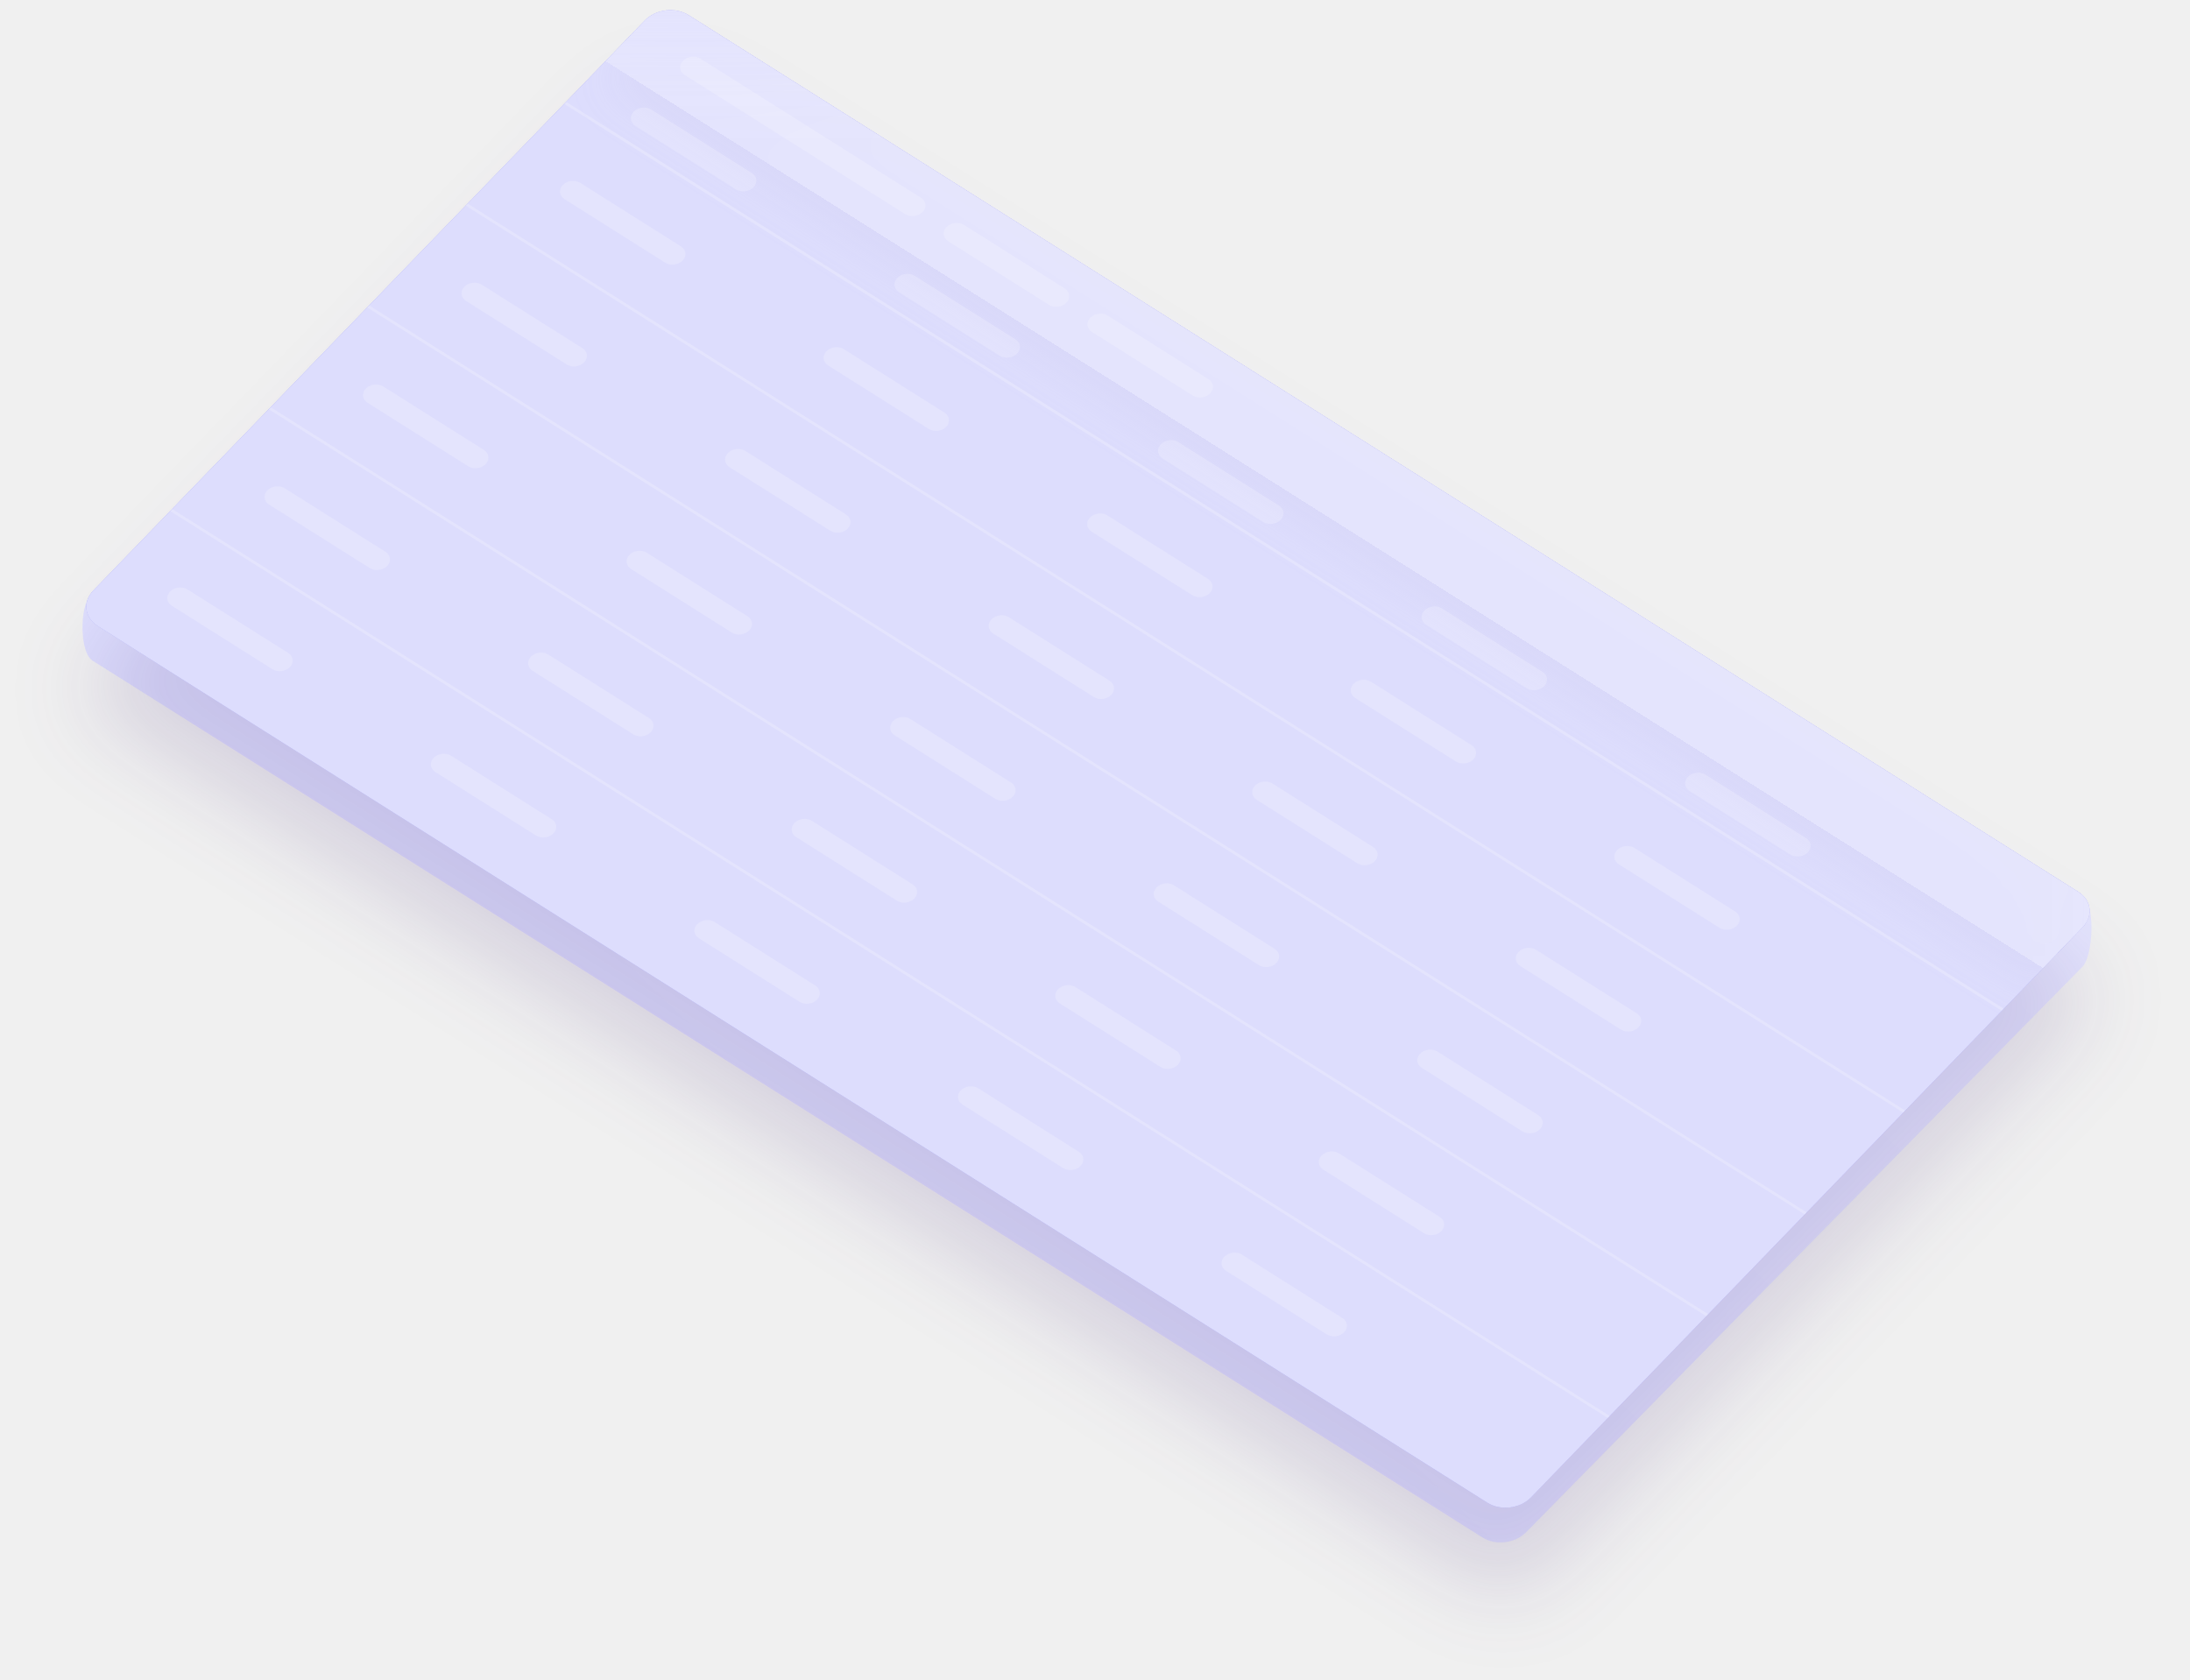
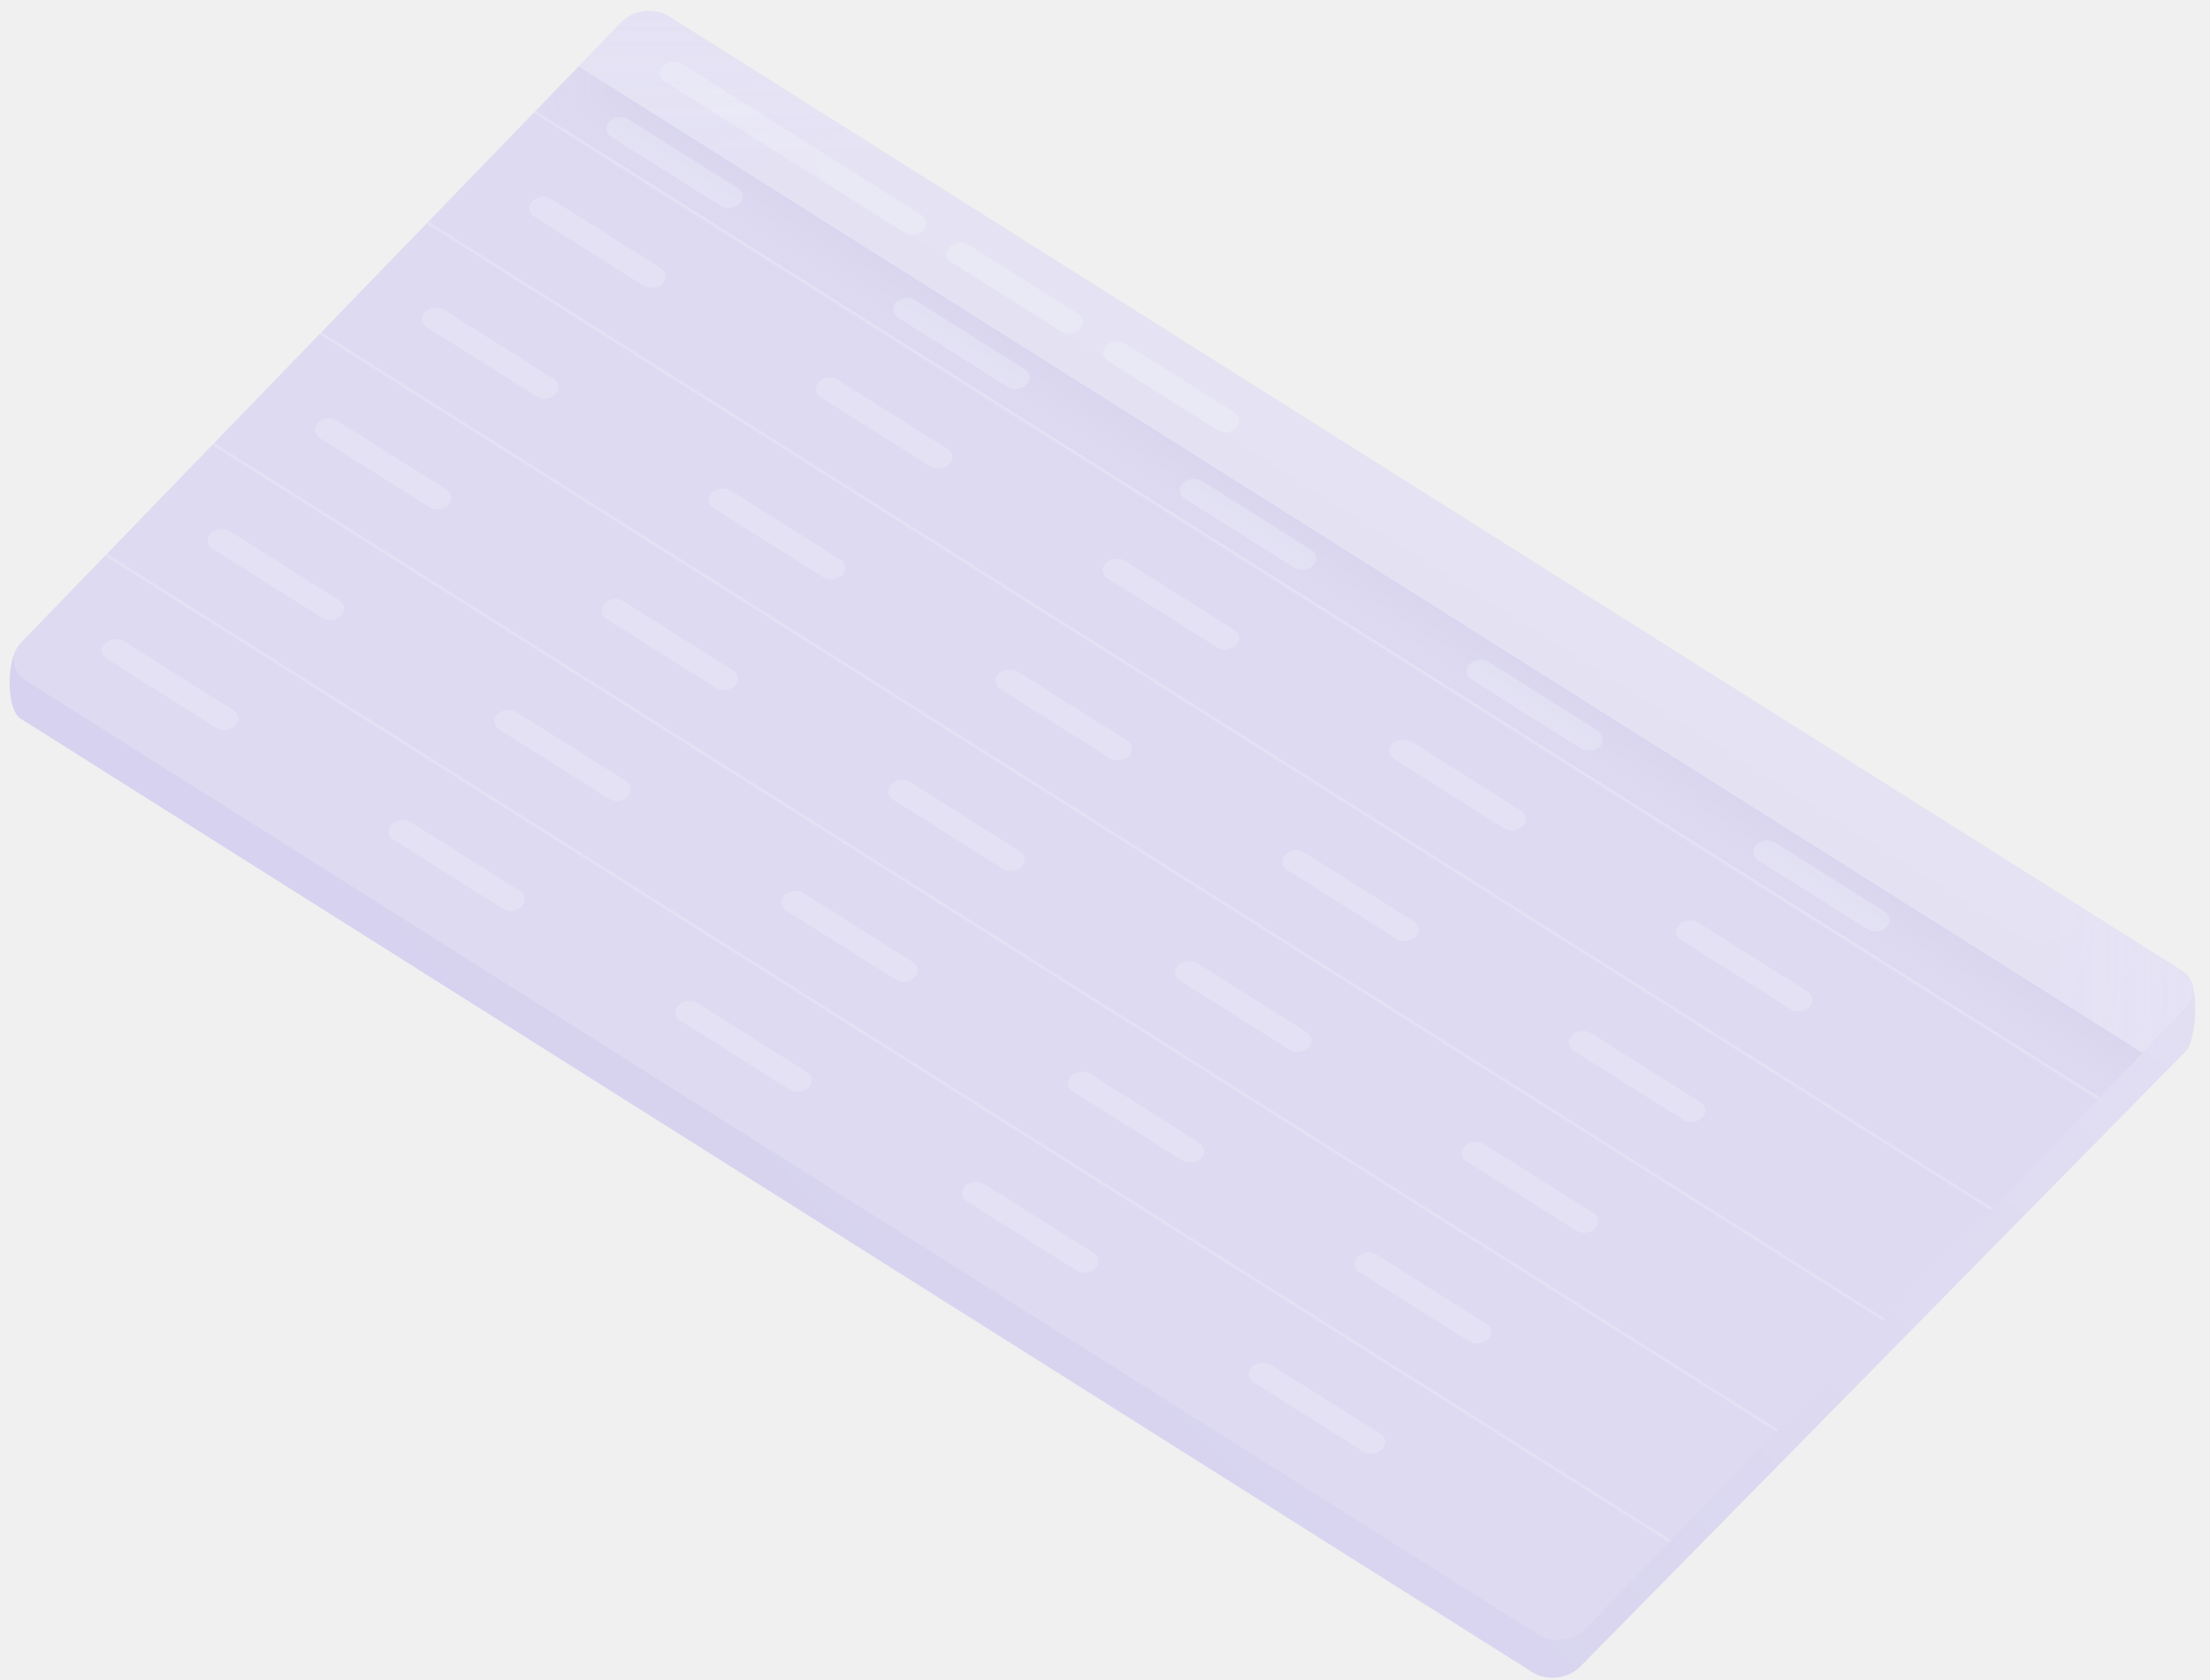
- <svg xmlns="http://www.w3.org/2000/svg" width="773" height="593" viewBox="0 0 773 593" fill="none">
-   <path d="M227.573 21.129C231.446 17.192 238.372 16.389 243.043 19.336L735.009 316C739.68 318.947 738.882 337.36 735.009 341.297L538.65 540.905C534.777 544.842 527.851 545.645 523.18 542.697L32.658 233.201C27.987 230.254 28.127 213.937 32 210L227.573 21.129Z" fill="url(#paint0_linear_403_8889)" />
-   <g filter="url(#filter0_bd_403_8889)">
-     <g clip-path="url(#clip0_403_8889)">
-       <rect width="600" height="300" rx="10" transform="matrix(0.845728 0.533615 -0.695286 0.718733 234.586 0)" fill="#8D8DF7" />
-       <rect width="600" height="300" rx="10" transform="matrix(0.845728 0.533615 -0.695286 0.718733 234.586 0)" fill="white" fill-opacity="0.7" />
-       <g filter="url(#filter1_bd_403_8889)">
-         <rect width="600" height="30" transform="matrix(0.845728 0.533615 -0.695286 0.718733 234.586 0)" fill="white" fill-opacity="0.2" shape-rendering="crispEdges" />
-       </g>
-       <rect width="100" height="8" rx="4" transform="matrix(0.845728 0.533615 -0.695286 0.718733 243.852 18.5781)" fill="white" fill-opacity="0.2" />
-       <rect width="50" height="8" rx="4" transform="matrix(0.845728 0.533615 -0.695286 0.718733 336.882 77.2754)" fill="white" fill-opacity="0.2" />
-       <rect width="50" height="8" rx="4" transform="matrix(0.845728 0.533615 -0.695286 0.718733 387.626 109.293)" fill="white" fill-opacity="0.2" />
-       <rect width="50" height="8" rx="4" transform="matrix(0.845728 0.533615 -0.695286 0.718733 226.47 36.5469)" fill="white" fill-opacity="0.2" />
-       <rect width="50" height="8" rx="4" transform="matrix(0.845728 0.533615 -0.695286 0.718733 319.5 95.2441)" fill="white" fill-opacity="0.2" />
-       <rect width="50" height="8" rx="4" transform="matrix(0.845728 0.533615 -0.695286 0.718733 412.53 153.942)" fill="white" fill-opacity="0.2" />
-       <rect width="50" height="8" rx="4" transform="matrix(0.845728 0.533615 -0.695286 0.718733 505.56 212.64)" fill="white" fill-opacity="0.2" />
-       <rect width="50" height="8" rx="4" transform="matrix(0.845728 0.533615 -0.695286 0.718733 598.59 271.337)" fill="white" fill-opacity="0.2" />
-       <rect width="50" height="8" rx="4" transform="matrix(0.845728 0.533615 -0.695286 0.718733 201.44 62.4209)" fill="white" fill-opacity="0.2" />
-       <rect width="50" height="8" rx="4" transform="matrix(0.845728 0.533615 -0.695286 0.718733 294.47 121.118)" fill="white" fill-opacity="0.2" />
-       <rect width="50" height="8" rx="4" transform="matrix(0.845728 0.533615 -0.695286 0.718733 387.5 179.816)" fill="white" fill-opacity="0.2" />
-       <rect width="50" height="8" rx="4" transform="matrix(0.845728 0.533615 -0.695286 0.718733 480.53 238.514)" fill="white" fill-opacity="0.2" />
-       <rect width="50" height="8" rx="4" transform="matrix(0.845728 0.533615 -0.695286 0.718733 573.56 297.211)" fill="white" fill-opacity="0.2" />
-       <rect width="50" height="8" rx="4" transform="matrix(0.845728 0.533615 -0.695286 0.718733 166.675 98.3574)" fill="white" fill-opacity="0.2" />
-       <rect width="50" height="8" rx="4" transform="matrix(0.845728 0.533615 -0.695286 0.718733 259.705 157.055)" fill="white" fill-opacity="0.2" />
-       <rect width="50" height="8" rx="4" transform="matrix(0.845728 0.533615 -0.695286 0.718733 352.735 215.753)" fill="white" fill-opacity="0.2" />
-       <rect width="50" height="8" rx="4" transform="matrix(0.845728 0.533615 -0.695286 0.718733 445.765 274.45)" fill="white" fill-opacity="0.2" />
-       <rect width="50" height="8" rx="4" transform="matrix(0.845728 0.533615 -0.695286 0.718733 538.796 333.147)" fill="white" fill-opacity="0.2" />
-       <rect width="50" height="8" rx="4" transform="matrix(0.845728 0.533615 -0.695286 0.718733 131.911 134.294)" fill="white" fill-opacity="0.2" />
-       <rect width="50" height="8" rx="4" transform="matrix(0.845728 0.533615 -0.695286 0.718733 224.941 192.991)" fill="white" fill-opacity="0.2" />
-       <rect width="50" height="8" rx="4" transform="matrix(0.845728 0.533615 -0.695286 0.718733 317.971 251.689)" fill="white" fill-opacity="0.2" />
-       <rect width="50" height="8" rx="4" transform="matrix(0.845728 0.533615 -0.695286 0.718733 411.001 310.387)" fill="white" fill-opacity="0.2" />
-       <rect width="50" height="8" rx="4" transform="matrix(0.845728 0.533615 -0.695286 0.718733 504.031 369.084)" fill="white" fill-opacity="0.2" />
-       <rect width="50" height="8" rx="4" transform="matrix(0.845728 0.533615 -0.695286 0.718733 97.1467 170.231)" fill="white" fill-opacity="0.2" />
-       <rect width="50" height="8" rx="4" transform="matrix(0.845728 0.533615 -0.695286 0.718733 190.177 228.929)" fill="white" fill-opacity="0.2" />
-       <rect width="50" height="8" rx="4" transform="matrix(0.845728 0.533615 -0.695286 0.718733 283.207 287.627)" fill="white" fill-opacity="0.2" />
-       <rect width="50" height="8" rx="4" transform="matrix(0.845728 0.533615 -0.695286 0.718733 376.237 346.324)" fill="white" fill-opacity="0.2" />
-       <rect width="50" height="8" rx="4" transform="matrix(0.845728 0.533615 -0.695286 0.718733 469.267 405.021)" fill="white" fill-opacity="0.2" />
-       <rect width="50" height="8" rx="4" transform="matrix(0.845728 0.533615 -0.695286 0.718733 62.814 205.944)" fill="white" fill-opacity="0.2" />
-       <rect width="50" height="8" rx="4" transform="matrix(0.845728 0.533615 -0.695286 0.718733 155.844 264.642)" fill="white" fill-opacity="0.2" />
-       <rect width="50" height="8" rx="4" transform="matrix(0.845728 0.533615 -0.695286 0.718733 248.874 323.34)" fill="white" fill-opacity="0.2" />
-       <rect width="50" height="8" rx="4" transform="matrix(0.845728 0.533615 -0.695286 0.718733 341.904 382.037)" fill="white" fill-opacity="0.2" />
-       <rect width="50" height="8" rx="4" transform="matrix(0.845728 0.533615 -0.695286 0.718733 434.934 440.734)" fill="white" fill-opacity="0.2" />
-       <rect width="600" height="1" transform="matrix(0.845728 0.533615 -0.695286 0.718733 199.821 35.9365)" fill="white" fill-opacity="0.2" style="mix-blend-mode:overlay" />
-       <rect width="600" height="1" transform="matrix(0.845728 0.533615 -0.695286 0.718733 165.057 71.873)" fill="white" fill-opacity="0.2" style="mix-blend-mode:overlay" />
-       <rect width="600" height="1" transform="matrix(0.845728 0.533615 -0.695286 0.718733 130.293 107.81)" fill="white" fill-opacity="0.2" style="mix-blend-mode:overlay" />
-       <rect width="600" height="1" transform="matrix(0.845728 0.533615 -0.695286 0.718733 95.5286 143.747)" fill="white" fill-opacity="0.2" style="mix-blend-mode:overlay" />
-       <rect width="600" height="1" transform="matrix(0.845728 0.533615 -0.695286 0.718733 60.7642 179.684)" fill="white" fill-opacity="0.2" style="mix-blend-mode:overlay" />
+ <svg xmlns="http://www.w3.org/2000/svg" width="717" height="545" viewBox="0 0 717 545" fill="none">
+   <path d="M201.573 21.129C205.446 17.192 212.372 16.389 217.043 19.336L709.009 316C713.68 318.947 712.882 337.36 709.009 341.297L512.65 540.905C508.777 544.842 501.851 545.645 497.18 542.697L6.658 233.201C1.987 230.254 2.127 213.937 6 210L201.573 21.129Z" fill="url(#paint0_linear_414_8912)" />
+   <g clip-path="url(#clip0_414_8912)">
+     <rect width="600" height="300" rx="10" transform="matrix(0.845728 0.533615 -0.695286 0.718733 208.586 0)" fill="#D4D1ED" />
+     <rect width="600" height="300" rx="10" transform="matrix(0.845728 0.533615 -0.695286 0.718733 208.586 0)" fill="white" fill-opacity="0.2" />
+     <g filter="url(#filter0_bd_414_8912)">
+       <rect width="600" height="30" transform="matrix(0.845728 0.533615 -0.695286 0.718733 208.586 0)" fill="white" fill-opacity="0.2" shape-rendering="crispEdges" />
    </g>
+     <rect width="100" height="8" rx="4" transform="matrix(0.845728 0.533615 -0.695286 0.718733 217.852 18.5781)" fill="white" fill-opacity="0.2" />
+     <rect width="50" height="8" rx="4" transform="matrix(0.845728 0.533615 -0.695286 0.718733 310.882 77.2754)" fill="white" fill-opacity="0.2" />
+     <rect width="50" height="8" rx="4" transform="matrix(0.845728 0.533615 -0.695286 0.718733 361.626 109.293)" fill="white" fill-opacity="0.2" />
+     <rect width="50" height="8" rx="4" transform="matrix(0.845728 0.533615 -0.695286 0.718733 200.47 36.5469)" fill="white" fill-opacity="0.2" />
+     <rect width="50" height="8" rx="4" transform="matrix(0.845728 0.533615 -0.695286 0.718733 293.5 95.2441)" fill="white" fill-opacity="0.2" />
+     <rect width="50" height="8" rx="4" transform="matrix(0.845728 0.533615 -0.695286 0.718733 386.53 153.942)" fill="white" fill-opacity="0.2" />
+     <rect width="50" height="8" rx="4" transform="matrix(0.845728 0.533615 -0.695286 0.718733 479.56 212.64)" fill="white" fill-opacity="0.2" />
+     <rect width="50" height="8" rx="4" transform="matrix(0.845728 0.533615 -0.695286 0.718733 572.59 271.337)" fill="white" fill-opacity="0.2" />
+     <rect width="50" height="8" rx="4" transform="matrix(0.845728 0.533615 -0.695286 0.718733 175.44 62.4209)" fill="white" fill-opacity="0.2" />
+     <rect width="50" height="8" rx="4" transform="matrix(0.845728 0.533615 -0.695286 0.718733 268.47 121.118)" fill="white" fill-opacity="0.2" />
+     <rect width="50" height="8" rx="4" transform="matrix(0.845728 0.533615 -0.695286 0.718733 361.5 179.816)" fill="white" fill-opacity="0.2" />
+     <rect width="50" height="8" rx="4" transform="matrix(0.845728 0.533615 -0.695286 0.718733 454.53 238.514)" fill="white" fill-opacity="0.2" />
+     <rect width="50" height="8" rx="4" transform="matrix(0.845728 0.533615 -0.695286 0.718733 547.56 297.211)" fill="white" fill-opacity="0.2" />
+     <rect width="50" height="8" rx="4" transform="matrix(0.845728 0.533615 -0.695286 0.718733 140.675 98.3574)" fill="white" fill-opacity="0.2" />
+     <rect width="50" height="8" rx="4" transform="matrix(0.845728 0.533615 -0.695286 0.718733 233.705 157.055)" fill="white" fill-opacity="0.2" />
+     <rect width="50" height="8" rx="4" transform="matrix(0.845728 0.533615 -0.695286 0.718733 326.735 215.753)" fill="white" fill-opacity="0.2" />
+     <rect width="50" height="8" rx="4" transform="matrix(0.845728 0.533615 -0.695286 0.718733 419.766 274.45)" fill="white" fill-opacity="0.2" />
+     <rect width="50" height="8" rx="4" transform="matrix(0.845728 0.533615 -0.695286 0.718733 512.795 333.147)" fill="white" fill-opacity="0.2" />
+     <rect width="50" height="8" rx="4" transform="matrix(0.845728 0.533615 -0.695286 0.718733 105.911 134.294)" fill="white" fill-opacity="0.2" />
+     <rect width="50" height="8" rx="4" transform="matrix(0.845728 0.533615 -0.695286 0.718733 198.941 192.991)" fill="white" fill-opacity="0.2" />
+     <rect width="50" height="8" rx="4" transform="matrix(0.845728 0.533615 -0.695286 0.718733 291.971 251.689)" fill="white" fill-opacity="0.2" />
+     <rect width="50" height="8" rx="4" transform="matrix(0.845728 0.533615 -0.695286 0.718733 385.001 310.387)" fill="white" fill-opacity="0.2" />
+     <rect width="50" height="8" rx="4" transform="matrix(0.845728 0.533615 -0.695286 0.718733 478.031 369.084)" fill="white" fill-opacity="0.2" />
+     <rect width="50" height="8" rx="4" transform="matrix(0.845728 0.533615 -0.695286 0.718733 71.1467 170.231)" fill="white" fill-opacity="0.2" />
+     <rect width="50" height="8" rx="4" transform="matrix(0.845728 0.533615 -0.695286 0.718733 164.177 228.929)" fill="white" fill-opacity="0.2" />
+     <rect width="50" height="8" rx="4" transform="matrix(0.845728 0.533615 -0.695286 0.718733 257.207 287.627)" fill="white" fill-opacity="0.2" />
+     <rect width="50" height="8" rx="4" transform="matrix(0.845728 0.533615 -0.695286 0.718733 350.237 346.324)" fill="white" fill-opacity="0.2" />
+     <rect width="50" height="8" rx="4" transform="matrix(0.845728 0.533615 -0.695286 0.718733 443.267 405.021)" fill="white" fill-opacity="0.2" />
+     <rect width="50" height="8" rx="4" transform="matrix(0.845728 0.533615 -0.695286 0.718733 36.814 205.944)" fill="white" fill-opacity="0.2" />
+     <rect width="50" height="8" rx="4" transform="matrix(0.845728 0.533615 -0.695286 0.718733 129.844 264.642)" fill="white" fill-opacity="0.2" />
+     <rect width="50" height="8" rx="4" transform="matrix(0.845728 0.533615 -0.695286 0.718733 222.874 323.34)" fill="white" fill-opacity="0.2" />
+     <rect width="50" height="8" rx="4" transform="matrix(0.845728 0.533615 -0.695286 0.718733 315.904 382.037)" fill="white" fill-opacity="0.2" />
+     <rect width="50" height="8" rx="4" transform="matrix(0.845728 0.533615 -0.695286 0.718733 408.934 440.734)" fill="white" fill-opacity="0.2" />
+     <rect width="600" height="1" transform="matrix(0.845728 0.533615 -0.695286 0.718733 173.821 35.9365)" fill="white" fill-opacity="0.2" style="mix-blend-mode:overlay" />
+     <rect width="600" height="1" transform="matrix(0.845728 0.533615 -0.695286 0.718733 139.057 71.873)" fill="white" fill-opacity="0.2" style="mix-blend-mode:overlay" />
+     <rect width="600" height="1" transform="matrix(0.845728 0.533615 -0.695286 0.718733 104.293 107.81)" fill="white" fill-opacity="0.2" style="mix-blend-mode:overlay" />
+     <rect width="600" height="1" transform="matrix(0.845728 0.533615 -0.695286 0.718733 69.5286 143.747)" fill="white" fill-opacity="0.2" style="mix-blend-mode:overlay" />
+     <rect width="600" height="1" transform="matrix(0.845728 0.533615 -0.695286 0.718733 34.7642 179.684)" fill="white" fill-opacity="0.2" style="mix-blend-mode:overlay" />
  </g>
  <defs>
-     <filter id="filter0_bd_403_8889" x="-34" y="-60" width="836.022" height="655.789" filterUnits="userSpaceOnUse" color-interpolation-filters="sRGB">
-       <feFlood flood-opacity="0" result="BackgroundImageFix" />
-       <feGaussianBlur in="BackgroundImage" stdDeviation="30" />
-       <feComposite in2="SourceAlpha" operator="in" result="effect1_backgroundBlur_403_8889" />
-       <feColorMatrix in="SourceAlpha" type="matrix" values="0 0 0 0 0 0 0 0 0 0 0 0 0 0 0 0 0 0 127 0" result="hardAlpha" />
-       <feOffset dy="30" />
-       <feGaussianBlur stdDeviation="15" />
-       <feColorMatrix type="matrix" values="0 0 0 0 0.269 0 0 0 0 0.167 0 0 0 0 0.487 0 0 0 0.15 0" />
-       <feBlend mode="normal" in2="effect1_backgroundBlur_403_8889" result="effect2_dropShadow_403_8889" />
-       <feBlend mode="normal" in="SourceGraphic" in2="effect2_dropShadow_403_8889" result="shape" />
-     </filter>
-     <filter id="filter1_bd_403_8889" x="167.267" y="-46.46" width="621.215" height="434.65" filterUnits="userSpaceOnUse" color-interpolation-filters="sRGB">
+     <filter id="filter0_bd_414_8912" x="141.267" y="-46.46" width="621.215" height="434.65" filterUnits="userSpaceOnUse" color-interpolation-filters="sRGB">
      <feFlood flood-opacity="0" result="BackgroundImageFix" />
      <feGaussianBlur in="BackgroundImage" stdDeviation="23.23" />
-       <feComposite in2="SourceAlpha" operator="in" result="effect1_backgroundBlur_403_8889" />
+       <feComposite in2="SourceAlpha" operator="in" result="effect1_backgroundBlur_414_8912" />
      <feColorMatrix in="SourceAlpha" type="matrix" values="0 0 0 0 0 0 0 0 0 0 0 0 0 0 0 0 0 0 127 0" result="hardAlpha" />
      <feOffset dy="7.74" />
      <feGaussianBlur stdDeviation="7.745" />
      <feComposite in2="hardAlpha" operator="out" />
      <feColorMatrix type="matrix" values="0 0 0 0 0.753 0 0 0 0 0.732 0 0 0 0 0.887 0 0 0 0.15 0" />
-       <feBlend mode="normal" in2="effect1_backgroundBlur_403_8889" result="effect2_dropShadow_403_8889" />
-       <feBlend mode="normal" in="SourceGraphic" in2="effect2_dropShadow_403_8889" result="shape" />
+       <feBlend mode="normal" in2="effect1_backgroundBlur_414_8912" result="effect2_dropShadow_414_8912" />
+       <feBlend mode="normal" in="SourceGraphic" in2="effect2_dropShadow_414_8912" result="shape" />
    </filter>
-     <linearGradient id="paint0_linear_403_8889" x1="707.701" y1="211" x2="384.686" y2="544.474" gradientUnits="userSpaceOnUse">
-       <stop stop-color="#E4E4FD" />
-       <stop offset="1" stop-color="#DDDDFD" />
+     <linearGradient id="paint0_linear_414_8912" x1="681.701" y1="211" x2="358.686" y2="544.474" gradientUnits="userSpaceOnUse">
+       <stop stop-color="#E4E1F4" />
+       <stop offset="1" stop-color="#D6D2EF" />
    </linearGradient>
-     <clipPath id="clip0_403_8889">
-       <rect width="600" height="300" rx="10" transform="matrix(0.845728 0.533615 -0.695286 0.718733 234.586 0)" fill="white" />
+     <clipPath id="clip0_414_8912">
+       <rect width="600" height="300" rx="10" transform="matrix(0.845728 0.533615 -0.695286 0.718733 208.586 0)" fill="white" />
    </clipPath>
  </defs>
</svg>
